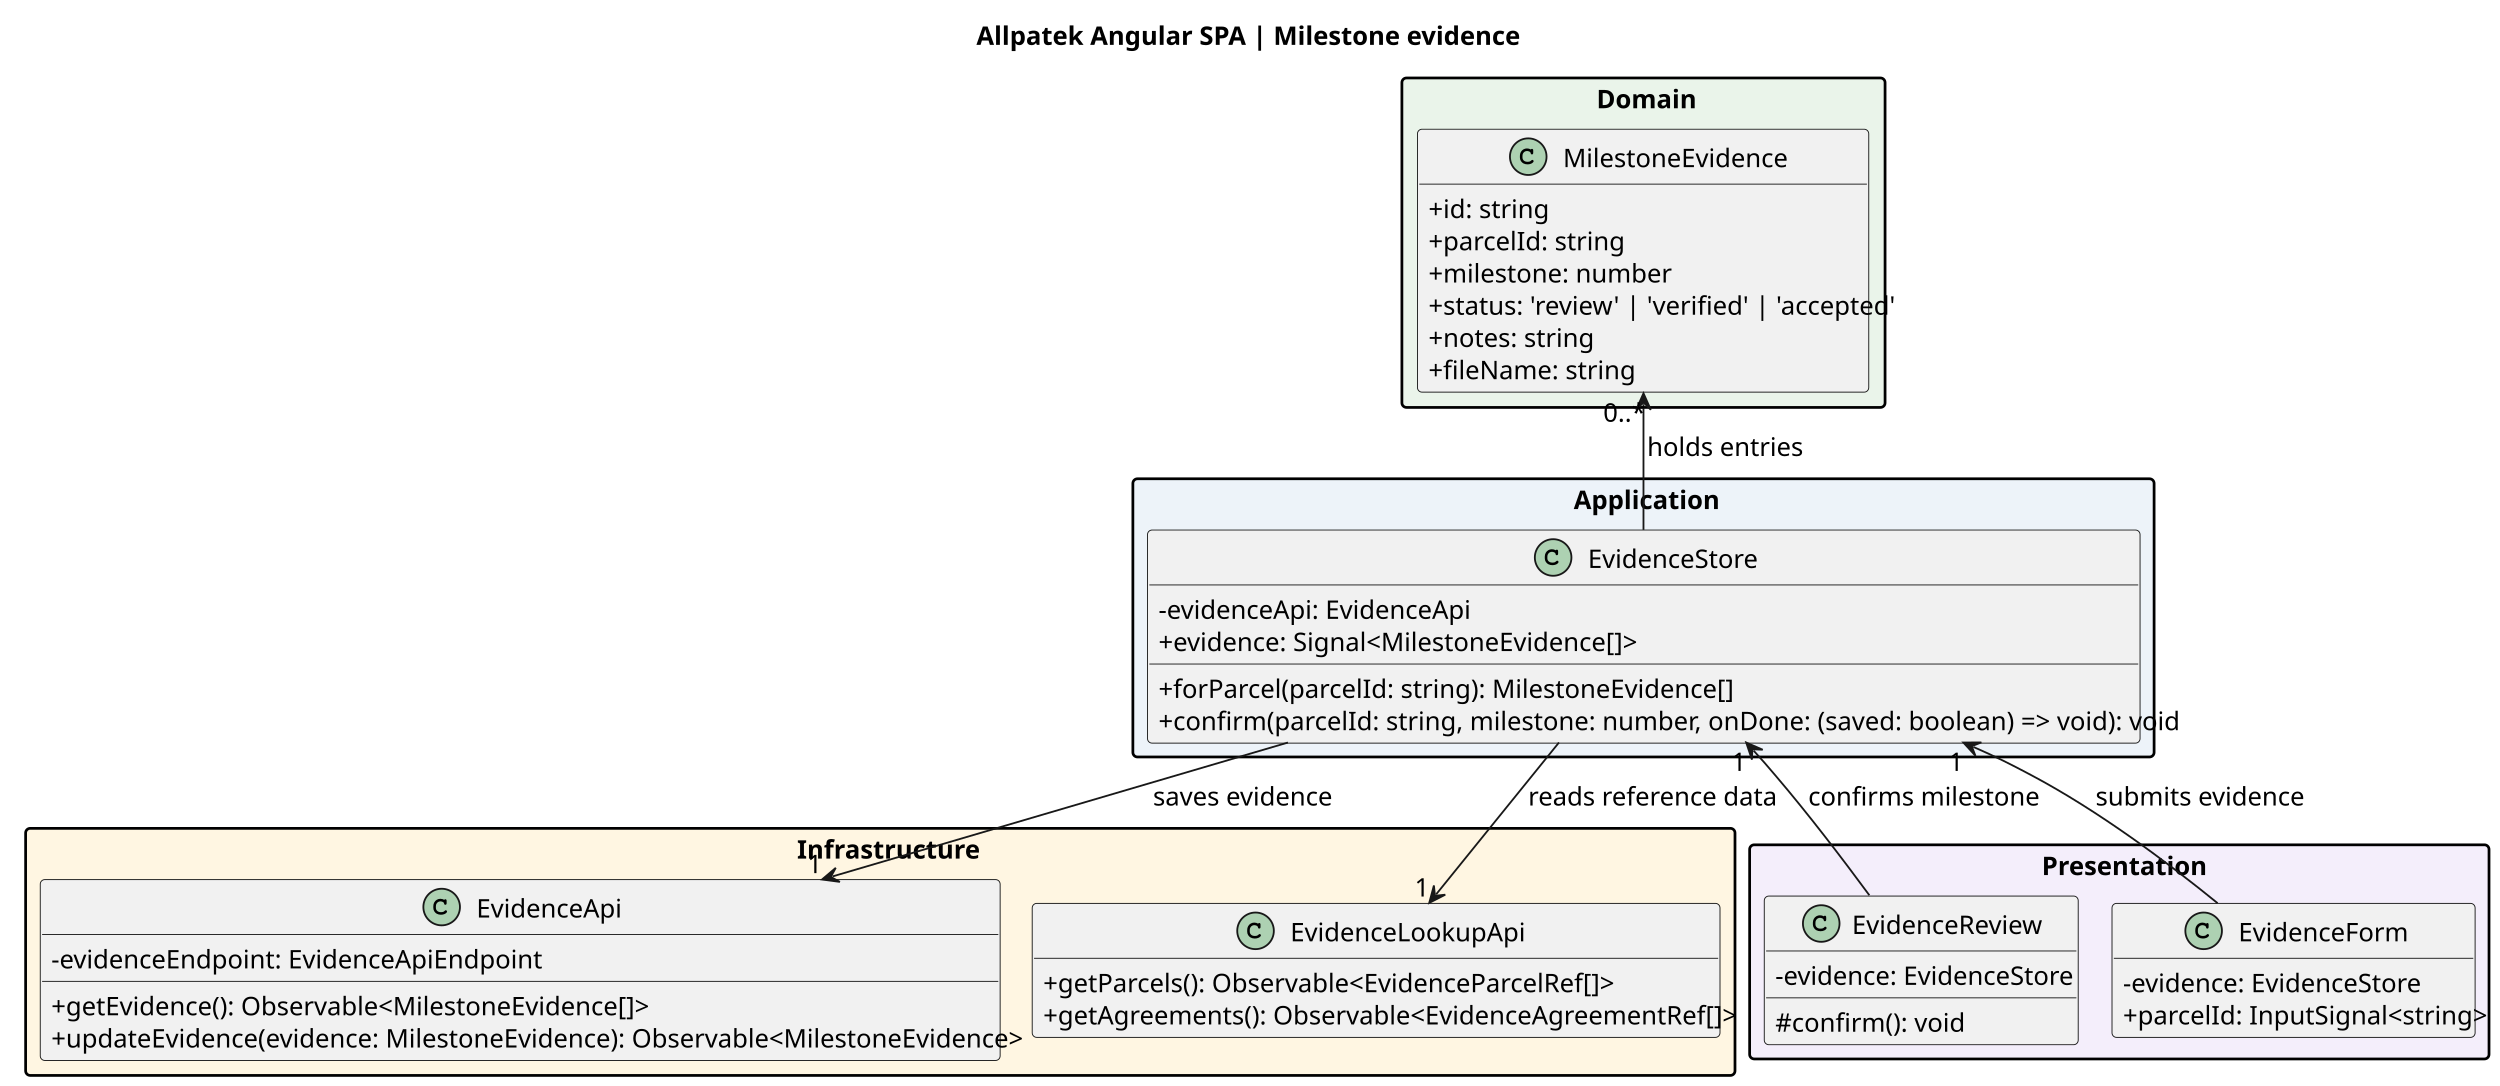
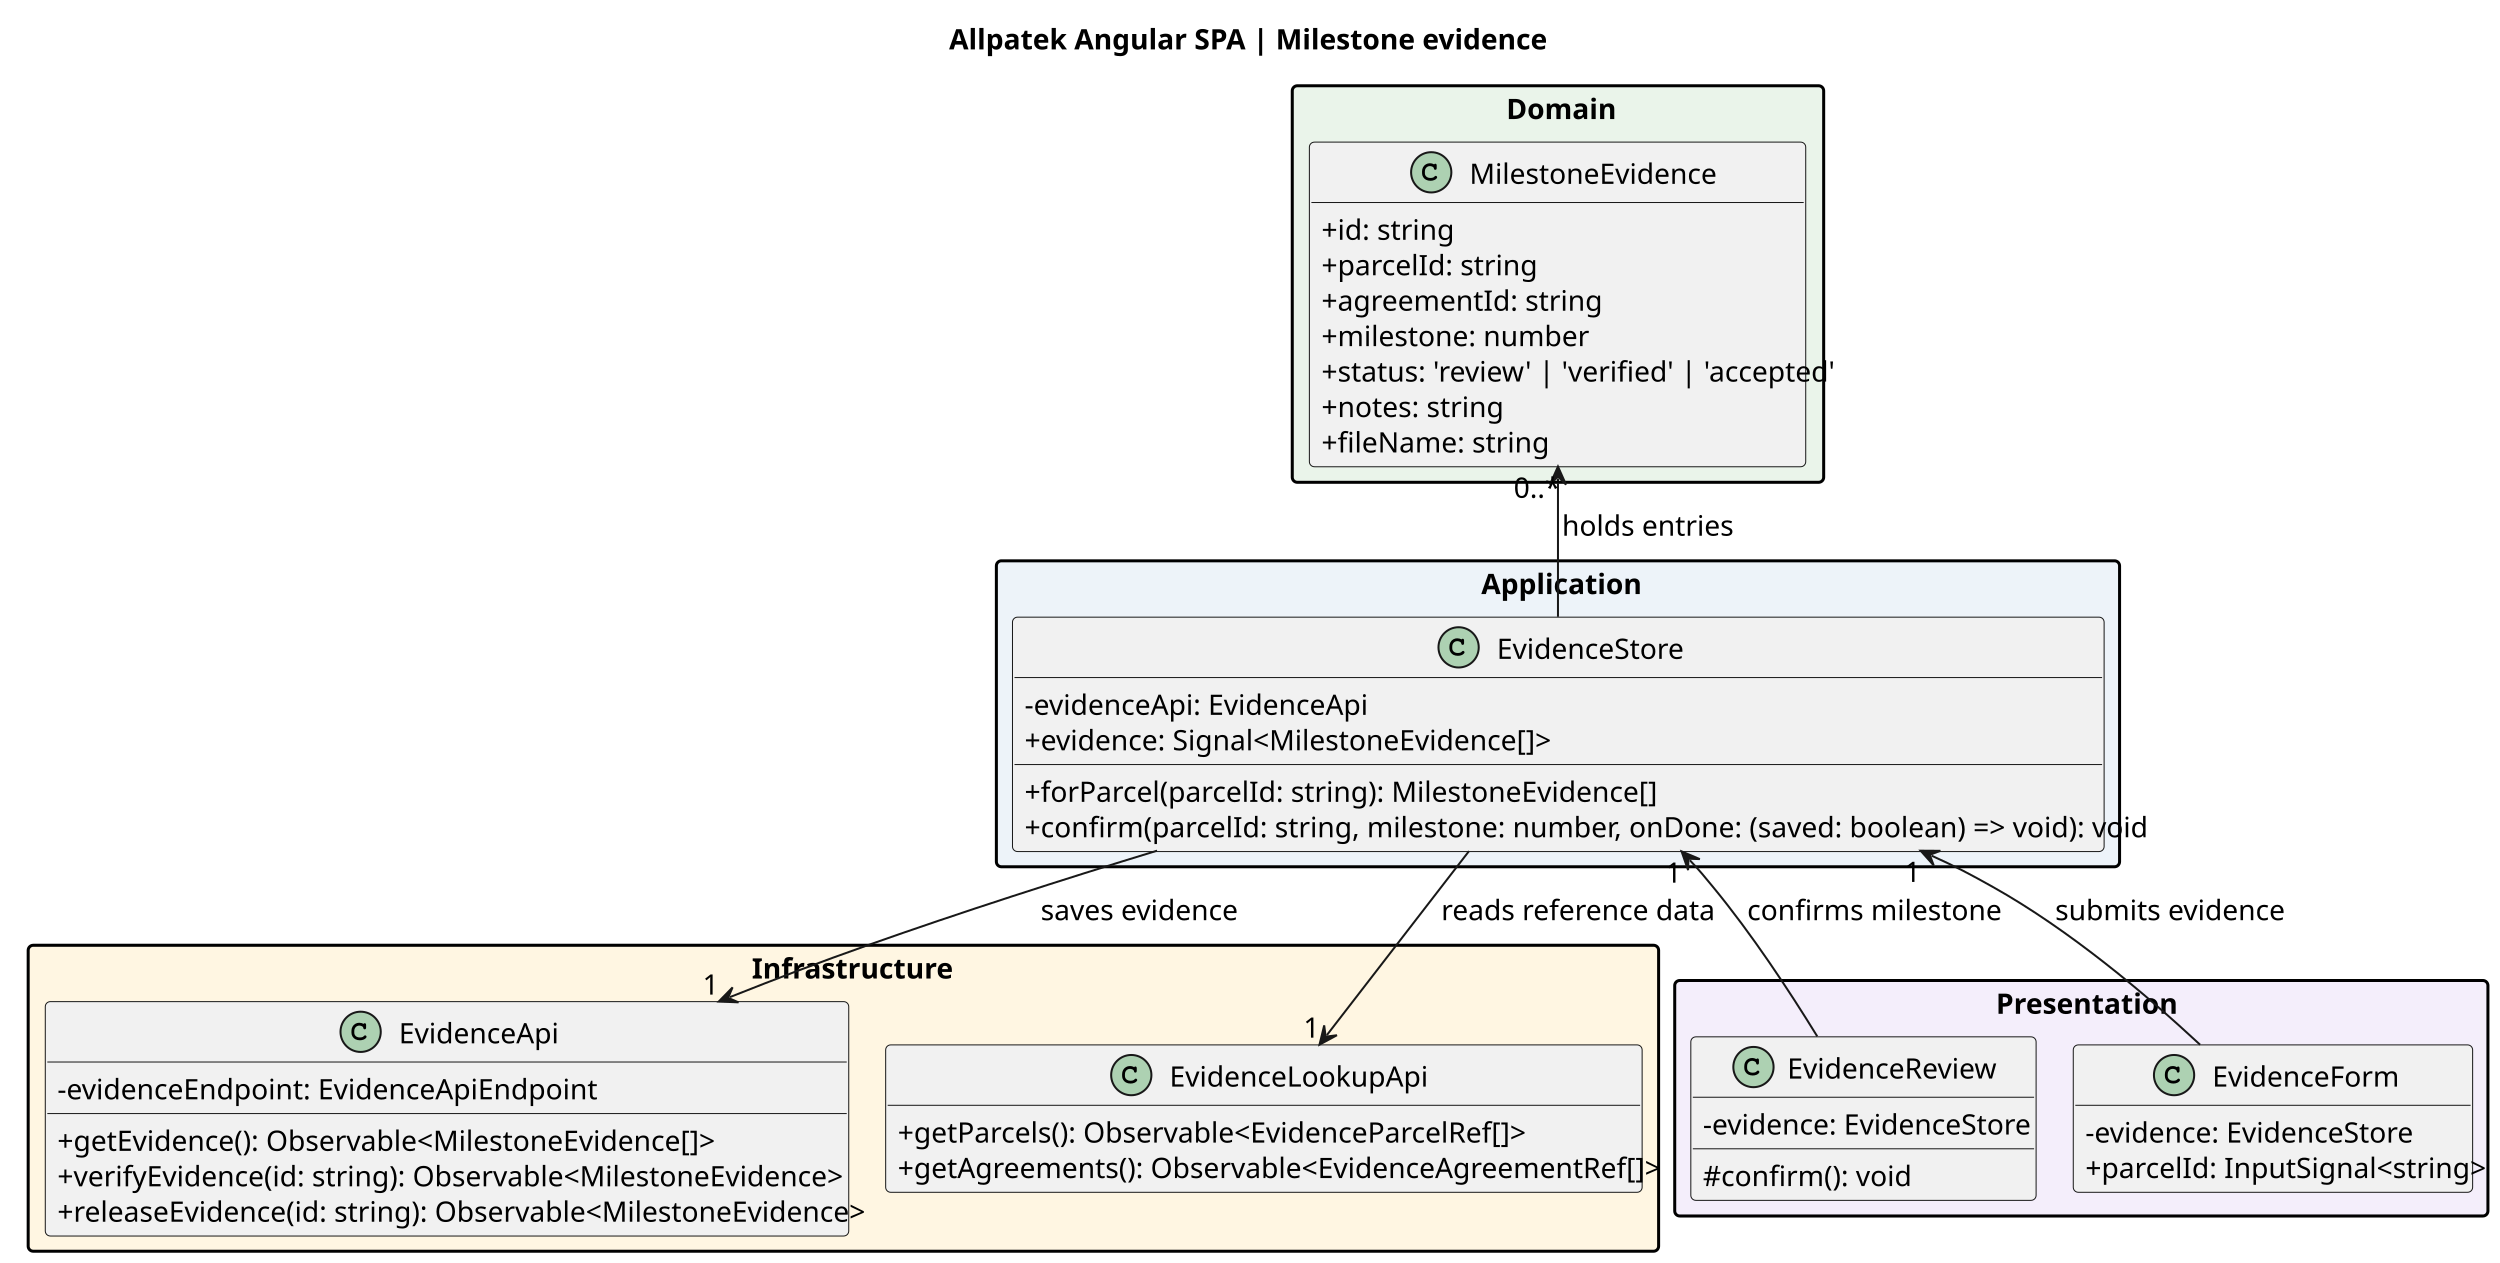
- <svg xmlns="http://www.w3.org/2000/svg" contentStyleType="text/css" data-diagram-type="CLASS" height="593px" preserveAspectRatio="none" style="width:1366px;height:593px;background:#FFFFFF;" version="1.1" viewBox="0 0 1366 593" width="1366px" zoomAndPan="magnify">
+ <svg xmlns="http://www.w3.org/2000/svg" contentStyleType="text/css" data-diagram-type="CLASS" height="627px" preserveAspectRatio="none" style="width:1242px;height:627px;background:#FFFFFF;" version="1.1" viewBox="0 0 1242 627" width="1242px" zoomAndPan="magnify">
  <defs />
  <g>
    <g class="title" data-source-line="9">
-       <text fill="#000000" font-family="sans-serif" font-size="14" font-weight="bold" lengthAdjust="spacing" textLength="283.992" x="533.504" y="24.533">Allpatek Angular SPA | Milestone evidence</text>
+       <text fill="#000000" font-family="sans-serif" font-size="14" font-weight="bold" lengthAdjust="spacing" textLength="283.992" x="471.504" y="24.533">Allpatek Angular SPA | Milestone evidence</text>
    </g>
    <g class="cluster" data-qualified-name="Domain" data-source-line="10" id="ent0002">
-       <rect fill="#EAF4EA" height="180" rx="2.5" ry="2.5" style="stroke:#000000;stroke-width:1.5;" width="264" x="766" y="42.609" />
-       <text fill="#000000" font-family="sans-serif" font-size="14" font-weight="bold" lengthAdjust="spacing" textLength="51.338" x="872.331" y="59.143">Domain</text>
+       <rect fill="#EAF4EA" height="197" rx="2.5" ry="2.5" style="stroke:#000000;stroke-width:1.5;" width="264" x="642" y="42.609" />
+       <text fill="#000000" font-family="sans-serif" font-size="14" font-weight="bold" lengthAdjust="spacing" textLength="51.338" x="748.331" y="59.143">Domain</text>
    </g>
-     <g class="cluster" data-qualified-name="Application" data-source-line="20" id="ent0004">
-       <rect fill="#EDF3F9" height="152" rx="2.5" ry="2.5" style="stroke:#000000;stroke-width:1.5;" width="558" x="619" y="261.609" />
-       <text fill="#000000" font-family="sans-serif" font-size="14" font-weight="bold" lengthAdjust="spacing" textLength="76.221" x="859.89" y="278.143">Application</text>
+     <g class="cluster" data-qualified-name="Application" data-source-line="21" id="ent0004">
+       <rect fill="#EDF3F9" height="152" rx="2.5" ry="2.5" style="stroke:#000000;stroke-width:1.5;" width="558" x="495" y="278.609" />
+       <text fill="#000000" font-family="sans-serif" font-size="14" font-weight="bold" lengthAdjust="spacing" textLength="76.221" x="735.89" y="295.143">Application</text>
    </g>
-     <g class="cluster" data-qualified-name="Infrastructure" data-source-line="28" id="ent0006">
-       <rect fill="#FFF6E2" height="135" rx="2.5" ry="2.5" style="stroke:#000000;stroke-width:1.5;" width="934" x="14" y="452.609" />
-       <text fill="#000000" font-family="sans-serif" font-size="14" font-weight="bold" lengthAdjust="spacing" textLength="91.02" x="435.49" y="469.143">Infrastructure</text>
+     <g class="cluster" data-qualified-name="Infrastructure" data-source-line="29" id="ent0006">
+       <rect fill="#FFF6E2" height="152" rx="2.5" ry="2.5" style="stroke:#000000;stroke-width:1.5;" width="810" x="14" y="469.609" />
+       <text fill="#000000" font-family="sans-serif" font-size="14" font-weight="bold" lengthAdjust="spacing" textLength="91.02" x="373.49" y="486.143">Infrastructure</text>
    </g>
-     <g class="cluster" data-qualified-name="Presentation" data-source-line="39" id="ent0009">
-       <rect fill="#F4EEFB" height="117" rx="2.5" ry="2.5" style="stroke:#000000;stroke-width:1.5;" width="404" x="956" y="461.609" />
-       <text fill="#000000" font-family="sans-serif" font-size="14" font-weight="bold" lengthAdjust="spacing" textLength="84.8" x="1115.6" y="478.143">Presentation</text>
+     <g class="cluster" data-qualified-name="Presentation" data-source-line="41" id="ent0009">
+       <rect fill="#F4EEFB" height="117" rx="2.5" ry="2.5" style="stroke:#000000;stroke-width:1.5;" width="404" x="832" y="487.109" />
+       <text fill="#000000" font-family="sans-serif" font-size="14" font-weight="bold" lengthAdjust="spacing" textLength="84.8" x="991.6" y="503.643">Presentation</text>
    </g>
    <g class="entity" data-qualified-name="Domain.MilestoneEvidence" data-source-line="11" id="ent0003">
-       <rect fill="#F1F1F1" height="143.656" rx="2.5" ry="2.5" style="stroke:#181818;stroke-width:0.5;" width="246.582" x="774.5" y="70.609" />
-       <ellipse cx="835.036" cy="85.609" fill="#ADD1B2" rx="10" ry="10" style="stroke:#181818;stroke-width:1;" />
-       <path d="M836.442,81.672 Q836.567,81.5 836.724,81.422 Q836.88,81.328 837.052,81.328 Q837.364,81.328 837.552,81.547 Q837.755,81.75 837.755,82.25 L837.755,83.438 Q837.755,83.953 837.552,84.172 Q837.364,84.375 837.052,84.375 Q836.77,84.375 836.599,84.219 Q836.427,84.062 836.349,83.641 Q836.302,83.344 836.161,83.188 Q835.88,82.875 835.364,82.703 Q834.864,82.516 834.364,82.516 Q833.739,82.516 833.208,82.797 Q832.677,83.062 832.27,83.688 Q831.88,84.297 831.88,85.141 L831.88,86.047 Q831.88,87.062 832.614,87.734 Q833.349,88.406 834.645,88.406 Q835.427,88.406 835.974,88.203 Q836.286,88.078 836.645,87.719 Q836.864,87.5 836.974,87.438 Q837.099,87.359 837.255,87.359 Q837.536,87.359 837.755,87.578 Q837.974,87.797 837.974,88.078 Q837.974,88.359 837.677,88.688 Q837.255,89.172 836.599,89.438 Q835.724,89.812 834.661,89.812 Q833.411,89.812 832.411,89.297 Q831.614,88.891 831.036,88.016 Q830.474,87.125 830.474,86.078 L830.474,85.125 Q830.474,84.031 830.974,83.094 Q831.489,82.141 832.395,81.625 Q833.302,81.109 834.302,81.109 Q834.911,81.109 835.442,81.25 Q835.974,81.391 836.442,81.672 Z " fill="#000000" />
-       <text fill="#000000" font-family="sans-serif" font-size="14" lengthAdjust="spacing" textLength="117.51" x="854.036" y="91.338">MilestoneEvidence</text>
-       <line style="stroke:#181818;stroke-width:0.5;" x1="775.5" x2="1020.082" y1="100.609" y2="100.609" />
-       <text fill="#000000" font-family="sans-serif" font-size="14" lengthAdjust="spacing" textLength="61.086" x="780.5" y="119.143">+id: string</text>
-       <text fill="#000000" font-family="sans-serif" font-size="14" lengthAdjust="spacing" textLength="99.996" x="780.5" y="136.752">+parcelId: string</text>
-       <text fill="#000000" font-family="sans-serif" font-size="14" lengthAdjust="spacing" textLength="123.341" x="780.5" y="154.361">+milestone: number</text>
-       <text fill="#000000" font-family="sans-serif" font-size="14" lengthAdjust="spacing" textLength="234.582" x="780.5" y="171.971">+status: 'review' | 'verified' | 'accepted'</text>
-       <text fill="#000000" font-family="sans-serif" font-size="14" lengthAdjust="spacing" textLength="84.438" x="780.5" y="189.58">+notes: string</text>
-       <text fill="#000000" font-family="sans-serif" font-size="14" lengthAdjust="spacing" textLength="105.431" x="780.5" y="207.19">+fileName: string</text>
+       <rect fill="#F1F1F1" height="161.266" rx="2.5" ry="2.5" style="stroke:#181818;stroke-width:0.5;" width="246.582" x="650.5" y="70.609" />
+       <ellipse cx="711.036" cy="85.609" fill="#ADD1B2" rx="10" ry="10" style="stroke:#181818;stroke-width:1;" />
+       <path d="M712.442,81.672 Q712.567,81.5 712.724,81.422 Q712.88,81.328 713.052,81.328 Q713.364,81.328 713.552,81.547 Q713.755,81.75 713.755,82.25 L713.755,83.438 Q713.755,83.953 713.552,84.172 Q713.364,84.375 713.052,84.375 Q712.77,84.375 712.599,84.219 Q712.427,84.062 712.349,83.641 Q712.302,83.344 712.161,83.188 Q711.88,82.875 711.364,82.703 Q710.864,82.516 710.364,82.516 Q709.739,82.516 709.208,82.797 Q708.677,83.062 708.27,83.688 Q707.88,84.297 707.88,85.141 L707.88,86.047 Q707.88,87.062 708.614,87.734 Q709.349,88.406 710.645,88.406 Q711.427,88.406 711.974,88.203 Q712.286,88.078 712.645,87.719 Q712.864,87.5 712.974,87.438 Q713.099,87.359 713.255,87.359 Q713.536,87.359 713.755,87.578 Q713.974,87.797 713.974,88.078 Q713.974,88.359 713.677,88.688 Q713.255,89.172 712.599,89.438 Q711.724,89.812 710.661,89.812 Q709.411,89.812 708.411,89.297 Q707.614,88.891 707.036,88.016 Q706.474,87.125 706.474,86.078 L706.474,85.125 Q706.474,84.031 706.974,83.094 Q707.489,82.141 708.395,81.625 Q709.302,81.109 710.302,81.109 Q710.911,81.109 711.442,81.25 Q711.974,81.391 712.442,81.672 Z " fill="#000000" />
+       <text fill="#000000" font-family="sans-serif" font-size="14" lengthAdjust="spacing" textLength="117.51" x="730.036" y="91.338">MilestoneEvidence</text>
+       <line style="stroke:#181818;stroke-width:0.5;" x1="651.5" x2="896.082" y1="100.609" y2="100.609" />
+       <text fill="#000000" font-family="sans-serif" font-size="14" lengthAdjust="spacing" textLength="61.086" x="656.5" y="119.143">+id: string</text>
+       <text fill="#000000" font-family="sans-serif" font-size="14" lengthAdjust="spacing" textLength="99.996" x="656.5" y="136.752">+parcelId: string</text>
+       <text fill="#000000" font-family="sans-serif" font-size="14" lengthAdjust="spacing" textLength="128.796" x="656.5" y="154.361">+agreementId: string</text>
+       <text fill="#000000" font-family="sans-serif" font-size="14" lengthAdjust="spacing" textLength="123.341" x="656.5" y="171.971">+milestone: number</text>
+       <text fill="#000000" font-family="sans-serif" font-size="14" lengthAdjust="spacing" textLength="234.582" x="656.5" y="189.58">+status: 'review' | 'verified' | 'accepted'</text>
+       <text fill="#000000" font-family="sans-serif" font-size="14" lengthAdjust="spacing" textLength="84.438" x="656.5" y="207.19">+notes: string</text>
+       <text fill="#000000" font-family="sans-serif" font-size="14" lengthAdjust="spacing" textLength="105.431" x="656.5" y="224.799">+fileName: string</text>
    </g>
-     <g class="entity" data-qualified-name="Application.EvidenceStore" data-source-line="21" id="ent0005">
-       <rect fill="#F1F1F1" height="116.438" rx="2.5" ry="2.5" style="stroke:#181818;stroke-width:0.5;" width="542.325" x="627" y="289.609" />
-       <ellipse cx="848.635" cy="304.609" fill="#ADD1B2" rx="10" ry="10" style="stroke:#181818;stroke-width:1;" />
-       <path d="M850.042,300.672 Q850.167,300.5 850.323,300.422 Q850.479,300.328 850.651,300.328 Q850.963,300.328 851.151,300.547 Q851.354,300.75 851.354,301.25 L851.354,302.438 Q851.354,302.953 851.151,303.172 Q850.963,303.375 850.651,303.375 Q850.37,303.375 850.198,303.219 Q850.026,303.062 849.948,302.641 Q849.901,302.344 849.76,302.188 Q849.479,301.875 848.963,301.703 Q848.463,301.516 847.963,301.516 Q847.338,301.516 846.807,301.797 Q846.276,302.062 845.87,302.688 Q845.479,303.297 845.479,304.141 L845.479,305.047 Q845.479,306.062 846.213,306.734 Q846.948,307.406 848.245,307.406 Q849.026,307.406 849.573,307.203 Q849.885,307.078 850.245,306.719 Q850.463,306.5 850.573,306.438 Q850.698,306.359 850.854,306.359 Q851.135,306.359 851.354,306.578 Q851.573,306.797 851.573,307.078 Q851.573,307.359 851.276,307.688 Q850.854,308.172 850.198,308.438 Q849.323,308.812 848.26,308.812 Q847.01,308.812 846.01,308.297 Q845.213,307.891 844.635,307.016 Q844.073,306.125 844.073,305.078 L844.073,304.125 Q844.073,303.031 844.573,302.094 Q845.088,301.141 845.995,300.625 Q846.901,300.109 847.901,300.109 Q848.51,300.109 849.042,300.25 Q849.573,300.391 850.042,300.672 Z " fill="#000000" />
-       <text fill="#000000" font-family="sans-serif" font-size="14" lengthAdjust="spacing" textLength="91.055" x="867.635" y="310.338">EvidenceStore</text>
-       <line style="stroke:#181818;stroke-width:0.5;" x1="628" x2="1168.325" y1="319.609" y2="319.609" />
-       <text fill="#000000" font-family="sans-serif" font-size="14" lengthAdjust="spacing" textLength="166.544" x="633" y="338.143">-evidenceApi: EvidenceApi</text>
-       <text fill="#000000" font-family="sans-serif" font-size="14" lengthAdjust="spacing" textLength="252.554" x="633" y="355.752">+evidence: Signal&lt;MilestoneEvidence[]&gt;</text>
-       <line style="stroke:#181818;stroke-width:0.5;" x1="628" x2="1168.325" y1="362.828" y2="362.828" />
-       <text fill="#000000" font-family="sans-serif" font-size="14" lengthAdjust="spacing" textLength="298.409" x="633" y="381.361">+forParcel(parcelId: string): MilestoneEvidence[]</text>
-       <text fill="#000000" font-family="sans-serif" font-size="14" lengthAdjust="spacing" textLength="530.325" x="633" y="398.971">+confirm(parcelId: string, milestone: number, onDone: (saved: boolean) =&gt; void): void</text>
+     <g class="entity" data-qualified-name="Application.EvidenceStore" data-source-line="22" id="ent0005">
+       <rect fill="#F1F1F1" height="116.438" rx="2.5" ry="2.5" style="stroke:#181818;stroke-width:0.5;" width="542.325" x="503" y="306.609" />
+       <ellipse cx="724.635" cy="321.609" fill="#ADD1B2" rx="10" ry="10" style="stroke:#181818;stroke-width:1;" />
+       <path d="M726.042,317.672 Q726.167,317.5 726.323,317.422 Q726.479,317.328 726.651,317.328 Q726.963,317.328 727.151,317.547 Q727.354,317.75 727.354,318.25 L727.354,319.438 Q727.354,319.953 727.151,320.172 Q726.963,320.375 726.651,320.375 Q726.37,320.375 726.198,320.219 Q726.026,320.062 725.948,319.641 Q725.901,319.344 725.76,319.188 Q725.479,318.875 724.963,318.703 Q724.463,318.516 723.963,318.516 Q723.338,318.516 722.807,318.797 Q722.276,319.062 721.87,319.688 Q721.479,320.297 721.479,321.141 L721.479,322.047 Q721.479,323.062 722.213,323.734 Q722.948,324.406 724.245,324.406 Q725.026,324.406 725.573,324.203 Q725.885,324.078 726.245,323.719 Q726.463,323.5 726.573,323.438 Q726.698,323.359 726.854,323.359 Q727.135,323.359 727.354,323.578 Q727.573,323.797 727.573,324.078 Q727.573,324.359 727.276,324.688 Q726.854,325.172 726.198,325.438 Q725.323,325.812 724.26,325.812 Q723.01,325.812 722.01,325.297 Q721.213,324.891 720.635,324.016 Q720.073,323.125 720.073,322.078 L720.073,321.125 Q720.073,320.031 720.573,319.094 Q721.088,318.141 721.995,317.625 Q722.901,317.109 723.901,317.109 Q724.51,317.109 725.042,317.25 Q725.573,317.391 726.042,317.672 Z " fill="#000000" />
+       <text fill="#000000" font-family="sans-serif" font-size="14" lengthAdjust="spacing" textLength="91.055" x="743.635" y="327.338">EvidenceStore</text>
+       <line style="stroke:#181818;stroke-width:0.5;" x1="504" x2="1044.325" y1="336.609" y2="336.609" />
+       <text fill="#000000" font-family="sans-serif" font-size="14" lengthAdjust="spacing" textLength="166.544" x="509" y="355.143">-evidenceApi: EvidenceApi</text>
+       <text fill="#000000" font-family="sans-serif" font-size="14" lengthAdjust="spacing" textLength="252.554" x="509" y="372.752">+evidence: Signal&lt;MilestoneEvidence[]&gt;</text>
+       <line style="stroke:#181818;stroke-width:0.5;" x1="504" x2="1044.325" y1="379.828" y2="379.828" />
+       <text fill="#000000" font-family="sans-serif" font-size="14" lengthAdjust="spacing" textLength="298.409" x="509" y="398.361">+forParcel(parcelId: string): MilestoneEvidence[]</text>
+       <text fill="#000000" font-family="sans-serif" font-size="14" lengthAdjust="spacing" textLength="530.325" x="509" y="415.971">+confirm(parcelId: string, milestone: number, onDone: (saved: boolean) =&gt; void): void</text>
    </g>
-     <g class="entity" data-qualified-name="Infrastructure.EvidenceApi" data-source-line="29" id="ent0007">
-       <rect fill="#F1F1F1" height="98.828" rx="2.5" ry="2.5" style="stroke:#181818;stroke-width:0.5;" width="524.477" x="22" y="480.609" />
-       <ellipse cx="241.325" cy="495.609" fill="#ADD1B2" rx="10" ry="10" style="stroke:#181818;stroke-width:1;" />
-       <path d="M242.731,491.672 Q242.856,491.5 243.012,491.422 Q243.168,491.328 243.34,491.328 Q243.653,491.328 243.84,491.547 Q244.043,491.75 244.043,492.25 L244.043,493.438 Q244.043,493.953 243.84,494.172 Q243.653,494.375 243.34,494.375 Q243.059,494.375 242.887,494.219 Q242.715,494.062 242.637,493.641 Q242.59,493.344 242.45,493.188 Q242.168,492.875 241.653,492.703 Q241.153,492.516 240.653,492.516 Q240.028,492.516 239.497,492.797 Q238.965,493.062 238.559,493.688 Q238.168,494.297 238.168,495.141 L238.168,496.047 Q238.168,497.062 238.903,497.734 Q239.637,498.406 240.934,498.406 Q241.715,498.406 242.262,498.203 Q242.575,498.078 242.934,497.719 Q243.153,497.5 243.262,497.438 Q243.387,497.359 243.543,497.359 Q243.825,497.359 244.043,497.578 Q244.262,497.797 244.262,498.078 Q244.262,498.359 243.965,498.688 Q243.543,499.172 242.887,499.438 Q242.012,499.812 240.95,499.812 Q239.7,499.812 238.7,499.297 Q237.903,498.891 237.325,498.016 Q236.762,497.125 236.762,496.078 L236.762,495.125 Q236.762,494.031 237.262,493.094 Q237.778,492.141 238.684,491.625 Q239.59,491.109 240.59,491.109 Q241.2,491.109 241.731,491.25 Q242.262,491.391 242.731,491.672 Z " fill="#000000" />
-       <text fill="#000000" font-family="sans-serif" font-size="14" lengthAdjust="spacing" textLength="77.827" x="260.325" y="501.338">EvidenceApi</text>
-       <line style="stroke:#181818;stroke-width:0.5;" x1="23" x2="545.477" y1="510.609" y2="510.609" />
-       <text fill="#000000" font-family="sans-serif" font-size="14" lengthAdjust="spacing" textLength="256.847" x="28" y="529.143">-evidenceEndpoint: EvidenceApiEndpoint</text>
-       <line style="stroke:#181818;stroke-width:0.5;" x1="23" x2="545.477" y1="536.219" y2="536.219" />
-       <text fill="#000000" font-family="sans-serif" font-size="14" lengthAdjust="spacing" textLength="315.567" x="28" y="554.752">+getEvidence(): Observable&lt;MilestoneEvidence[]&gt;</text>
-       <text fill="#000000" font-family="sans-serif" font-size="14" lengthAdjust="spacing" textLength="512.477" x="28" y="572.361">+updateEvidence(evidence: MilestoneEvidence): Observable&lt;MilestoneEvidence&gt;</text>
+     <g class="entity" data-qualified-name="Infrastructure.EvidenceApi" data-source-line="30" id="ent0007">
+       <rect fill="#F1F1F1" height="116.438" rx="2.5" ry="2.5" style="stroke:#181818;stroke-width:0.5;" width="399.153" x="22.5" y="497.609" />
+       <ellipse cx="179.163" cy="512.609" fill="#ADD1B2" rx="10" ry="10" style="stroke:#181818;stroke-width:1;" />
+       <path d="M180.569,508.672 Q180.694,508.5 180.851,508.422 Q181.007,508.328 181.179,508.328 Q181.491,508.328 181.679,508.547 Q181.882,508.75 181.882,509.25 L181.882,510.438 Q181.882,510.953 181.679,511.172 Q181.491,511.375 181.179,511.375 Q180.898,511.375 180.726,511.219 Q180.554,511.062 180.476,510.641 Q180.429,510.344 180.288,510.188 Q180.007,509.875 179.491,509.703 Q178.991,509.516 178.491,509.516 Q177.866,509.516 177.335,509.797 Q176.804,510.062 176.398,510.688 Q176.007,511.297 176.007,512.141 L176.007,513.047 Q176.007,514.062 176.741,514.734 Q177.476,515.406 178.773,515.406 Q179.554,515.406 180.101,515.203 Q180.413,515.078 180.773,514.719 Q180.991,514.5 181.101,514.438 Q181.226,514.359 181.382,514.359 Q181.663,514.359 181.882,514.578 Q182.101,514.797 182.101,515.078 Q182.101,515.359 181.804,515.688 Q181.382,516.172 180.726,516.438 Q179.851,516.812 178.788,516.812 Q177.538,516.812 176.538,516.297 Q175.741,515.891 175.163,515.016 Q174.601,514.125 174.601,513.078 L174.601,512.125 Q174.601,511.031 175.101,510.094 Q175.616,509.141 176.523,508.625 Q177.429,508.109 178.429,508.109 Q179.038,508.109 179.569,508.25 Q180.101,508.391 180.569,508.672 Z " fill="#000000" />
+       <text fill="#000000" font-family="sans-serif" font-size="14" lengthAdjust="spacing" textLength="77.827" x="198.163" y="518.338">EvidenceApi</text>
+       <line style="stroke:#181818;stroke-width:0.5;" x1="23.5" x2="420.653" y1="527.609" y2="527.609" />
+       <text fill="#000000" font-family="sans-serif" font-size="14" lengthAdjust="spacing" textLength="256.847" x="28.5" y="546.143">-evidenceEndpoint: EvidenceApiEndpoint</text>
+       <line style="stroke:#181818;stroke-width:0.5;" x1="23.5" x2="420.653" y1="553.219" y2="553.219" />
+       <text fill="#000000" font-family="sans-serif" font-size="14" lengthAdjust="spacing" textLength="315.567" x="28.5" y="571.752">+getEvidence(): Observable&lt;MilestoneEvidence[]&gt;</text>
+       <text fill="#000000" font-family="sans-serif" font-size="14" lengthAdjust="spacing" textLength="374.685" x="28.5" y="589.361">+verifyEvidence(id: string): Observable&lt;MilestoneEvidence&gt;</text>
+       <text fill="#000000" font-family="sans-serif" font-size="14" lengthAdjust="spacing" textLength="387.153" x="28.5" y="606.971">+releaseEvidence(id: string): Observable&lt;MilestoneEvidence&gt;</text>
    </g>
-     <g class="entity" data-qualified-name="Infrastructure.EvidenceLookupApi" data-source-line="34" id="ent0008">
-       <rect fill="#F1F1F1" height="73.219" rx="2.5" ry="2.5" style="stroke:#181818;stroke-width:0.5;" width="375.809" x="564" y="493.609" />
-       <ellipse cx="686.025" cy="508.609" fill="#ADD1B2" rx="10" ry="10" style="stroke:#181818;stroke-width:1;" />
-       <path d="M687.432,504.672 Q687.557,504.5 687.713,504.422 Q687.869,504.328 688.041,504.328 Q688.354,504.328 688.541,504.547 Q688.744,504.75 688.744,505.25 L688.744,506.438 Q688.744,506.953 688.541,507.172 Q688.354,507.375 688.041,507.375 Q687.76,507.375 687.588,507.219 Q687.416,507.062 687.338,506.641 Q687.291,506.344 687.15,506.188 Q686.869,505.875 686.354,505.703 Q685.854,505.516 685.354,505.516 Q684.729,505.516 684.197,505.797 Q683.666,506.062 683.26,506.688 Q682.869,507.297 682.869,508.141 L682.869,509.047 Q682.869,510.062 683.604,510.734 Q684.338,511.406 685.635,511.406 Q686.416,511.406 686.963,511.203 Q687.275,511.078 687.635,510.719 Q687.854,510.5 687.963,510.438 Q688.088,510.359 688.244,510.359 Q688.525,510.359 688.744,510.578 Q688.963,510.797 688.963,511.078 Q688.963,511.359 688.666,511.688 Q688.244,512.172 687.588,512.438 Q686.713,512.812 685.65,512.812 Q684.4,512.812 683.4,512.297 Q682.604,511.891 682.025,511.016 Q681.463,510.125 681.463,509.078 L681.463,508.125 Q681.463,507.031 681.963,506.094 Q682.479,505.141 683.385,504.625 Q684.291,504.109 685.291,504.109 Q685.9,504.109 686.432,504.25 Q686.963,504.391 687.432,504.672 Z " fill="#000000" />
-       <text fill="#000000" font-family="sans-serif" font-size="14" lengthAdjust="spacing" textLength="123.758" x="705.025" y="514.338">EvidenceLookupApi</text>
-       <line style="stroke:#181818;stroke-width:0.5;" x1="565" x2="938.809" y1="523.609" y2="523.609" />
-       <text fill="#000000" font-family="sans-serif" font-size="14" lengthAdjust="spacing" textLength="306.209" x="570" y="542.143">+getParcels(): Observable&lt;EvidenceParcelRef[]&gt;</text>
-       <text fill="#000000" font-family="sans-serif" font-size="14" lengthAdjust="spacing" textLength="363.809" x="570" y="559.752">+getAgreements(): Observable&lt;EvidenceAgreementRef[]&gt;</text>
+     <g class="entity" data-qualified-name="Infrastructure.EvidenceLookupApi" data-source-line="36" id="ent0008">
+       <rect fill="#F1F1F1" height="73.219" rx="2.5" ry="2.5" style="stroke:#181818;stroke-width:0.5;" width="375.809" x="440" y="519.109" />
+       <ellipse cx="562.025" cy="534.109" fill="#ADD1B2" rx="10" ry="10" style="stroke:#181818;stroke-width:1;" />
+       <path d="M563.432,530.172 Q563.557,530 563.713,529.922 Q563.869,529.828 564.041,529.828 Q564.354,529.828 564.541,530.047 Q564.744,530.25 564.744,530.75 L564.744,531.938 Q564.744,532.453 564.541,532.672 Q564.354,532.875 564.041,532.875 Q563.76,532.875 563.588,532.719 Q563.416,532.562 563.338,532.141 Q563.291,531.844 563.15,531.688 Q562.869,531.375 562.354,531.203 Q561.854,531.016 561.354,531.016 Q560.729,531.016 560.197,531.297 Q559.666,531.562 559.26,532.188 Q558.869,532.797 558.869,533.641 L558.869,534.547 Q558.869,535.562 559.604,536.234 Q560.338,536.906 561.635,536.906 Q562.416,536.906 562.963,536.703 Q563.275,536.578 563.635,536.219 Q563.854,536 563.963,535.938 Q564.088,535.859 564.244,535.859 Q564.525,535.859 564.744,536.078 Q564.963,536.297 564.963,536.578 Q564.963,536.859 564.666,537.188 Q564.244,537.672 563.588,537.938 Q562.713,538.312 561.65,538.312 Q560.4,538.312 559.4,537.797 Q558.604,537.391 558.025,536.516 Q557.463,535.625 557.463,534.578 L557.463,533.625 Q557.463,532.531 557.963,531.594 Q558.479,530.641 559.385,530.125 Q560.291,529.609 561.291,529.609 Q561.9,529.609 562.432,529.75 Q562.963,529.891 563.432,530.172 Z " fill="#000000" />
+       <text fill="#000000" font-family="sans-serif" font-size="14" lengthAdjust="spacing" textLength="123.758" x="581.025" y="539.838">EvidenceLookupApi</text>
+       <line style="stroke:#181818;stroke-width:0.5;" x1="441" x2="814.809" y1="549.109" y2="549.109" />
+       <text fill="#000000" font-family="sans-serif" font-size="14" lengthAdjust="spacing" textLength="306.209" x="446" y="567.643">+getParcels(): Observable&lt;EvidenceParcelRef[]&gt;</text>
+       <text fill="#000000" font-family="sans-serif" font-size="14" lengthAdjust="spacing" textLength="363.809" x="446" y="585.252">+getAgreements(): Observable&lt;EvidenceAgreementRef[]&gt;</text>
    </g>
-     <g class="entity" data-qualified-name="Presentation.EvidenceReview" data-source-line="40" id="ent0010">
-       <rect fill="#F1F1F1" height="81.219" rx="2.5" ry="2.5" style="stroke:#181818;stroke-width:0.5;" width="171.537" x="964" y="489.609" />
-       <ellipse cx="995.119" cy="504.609" fill="#ADD1B2" rx="10" ry="10" style="stroke:#181818;stroke-width:1;" />
-       <path d="M996.525,500.672 Q996.65,500.5 996.806,500.422 Q996.962,500.328 997.134,500.328 Q997.447,500.328 997.634,500.547 Q997.837,500.75 997.837,501.25 L997.837,502.438 Q997.837,502.953 997.634,503.172 Q997.447,503.375 997.134,503.375 Q996.853,503.375 996.681,503.219 Q996.509,503.062 996.431,502.641 Q996.384,502.344 996.244,502.188 Q995.962,501.875 995.447,501.703 Q994.947,501.516 994.447,501.516 Q993.822,501.516 993.29,501.797 Q992.759,502.062 992.353,502.688 Q991.962,503.297 991.962,504.141 L991.962,505.047 Q991.962,506.062 992.697,506.734 Q993.431,507.406 994.728,507.406 Q995.509,507.406 996.056,507.203 Q996.369,507.078 996.728,506.719 Q996.947,506.5 997.056,506.438 Q997.181,506.359 997.337,506.359 Q997.619,506.359 997.837,506.578 Q998.056,506.797 998.056,507.078 Q998.056,507.359 997.759,507.688 Q997.337,508.172 996.681,508.438 Q995.806,508.812 994.744,508.812 Q993.494,508.812 992.494,508.297 Q991.697,507.891 991.119,507.016 Q990.556,506.125 990.556,505.078 L990.556,504.125 Q990.556,503.031 991.056,502.094 Q991.572,501.141 992.478,500.625 Q993.384,500.109 994.384,500.109 Q994.994,500.109 995.525,500.25 Q996.056,500.391 996.525,500.672 Z " fill="#000000" />
-       <text fill="#000000" font-family="sans-serif" font-size="14" lengthAdjust="spacing" textLength="103.496" x="1011.923" y="510.338">EvidenceReview</text>
-       <line style="stroke:#181818;stroke-width:0.5;" x1="965" x2="1134.537" y1="519.609" y2="519.609" />
-       <text fill="#000000" font-family="sans-serif" font-size="14" lengthAdjust="spacing" textLength="159.537" x="970" y="538.143">-evidence: EvidenceStore</text>
-       <line style="stroke:#181818;stroke-width:0.5;" x1="965" x2="1134.537" y1="545.219" y2="545.219" />
-       <text fill="#000000" font-family="sans-serif" font-size="14" lengthAdjust="spacing" textLength="96.469" x="970" y="563.752">#confirm(): void</text>
+     <g class="entity" data-qualified-name="Presentation.EvidenceReview" data-source-line="42" id="ent0010">
+       <rect fill="#F1F1F1" height="81.219" rx="2.5" ry="2.5" style="stroke:#181818;stroke-width:0.5;" width="171.537" x="840" y="515.109" />
+       <ellipse cx="871.119" cy="530.109" fill="#ADD1B2" rx="10" ry="10" style="stroke:#181818;stroke-width:1;" />
+       <path d="M872.525,526.172 Q872.65,526 872.806,525.922 Q872.962,525.828 873.134,525.828 Q873.447,525.828 873.634,526.047 Q873.837,526.25 873.837,526.75 L873.837,527.938 Q873.837,528.453 873.634,528.672 Q873.447,528.875 873.134,528.875 Q872.853,528.875 872.681,528.719 Q872.509,528.562 872.431,528.141 Q872.384,527.844 872.244,527.688 Q871.962,527.375 871.447,527.203 Q870.947,527.016 870.447,527.016 Q869.822,527.016 869.29,527.297 Q868.759,527.562 868.353,528.188 Q867.962,528.797 867.962,529.641 L867.962,530.547 Q867.962,531.562 868.697,532.234 Q869.431,532.906 870.728,532.906 Q871.509,532.906 872.056,532.703 Q872.369,532.578 872.728,532.219 Q872.947,532 873.056,531.938 Q873.181,531.859 873.337,531.859 Q873.619,531.859 873.837,532.078 Q874.056,532.297 874.056,532.578 Q874.056,532.859 873.759,533.188 Q873.337,533.672 872.681,533.938 Q871.806,534.312 870.744,534.312 Q869.494,534.312 868.494,533.797 Q867.697,533.391 867.119,532.516 Q866.556,531.625 866.556,530.578 L866.556,529.625 Q866.556,528.531 867.056,527.594 Q867.572,526.641 868.478,526.125 Q869.384,525.609 870.384,525.609 Q870.994,525.609 871.525,525.75 Q872.056,525.891 872.525,526.172 Z " fill="#000000" />
+       <text fill="#000000" font-family="sans-serif" font-size="14" lengthAdjust="spacing" textLength="103.496" x="887.923" y="535.838">EvidenceReview</text>
+       <line style="stroke:#181818;stroke-width:0.5;" x1="841" x2="1010.537" y1="545.109" y2="545.109" />
+       <text fill="#000000" font-family="sans-serif" font-size="14" lengthAdjust="spacing" textLength="159.537" x="846" y="563.643">-evidence: EvidenceStore</text>
+       <line style="stroke:#181818;stroke-width:0.5;" x1="841" x2="1010.537" y1="570.719" y2="570.719" />
+       <text fill="#000000" font-family="sans-serif" font-size="14" lengthAdjust="spacing" textLength="96.469" x="846" y="589.252">#confirm(): void</text>
    </g>
-     <g class="entity" data-qualified-name="Presentation.EvidenceForm" data-source-line="44" id="ent0011">
-       <rect fill="#F1F1F1" height="73.219" rx="2.5" ry="2.5" style="stroke:#181818;stroke-width:0.5;" width="198.402" x="1154" y="493.609" />
-       <ellipse cx="1204.074" cy="508.609" fill="#ADD1B2" rx="10" ry="10" style="stroke:#181818;stroke-width:1;" />
-       <path d="M1205.48,504.672 Q1205.605,504.5 1205.761,504.422 Q1205.918,504.328 1206.089,504.328 Q1206.402,504.328 1206.589,504.547 Q1206.793,504.75 1206.793,505.25 L1206.793,506.438 Q1206.793,506.953 1206.589,507.172 Q1206.402,507.375 1206.089,507.375 Q1205.808,507.375 1205.636,507.219 Q1205.464,507.062 1205.386,506.641 Q1205.339,506.344 1205.199,506.188 Q1204.918,505.875 1204.402,505.703 Q1203.902,505.516 1203.402,505.516 Q1202.777,505.516 1202.246,505.797 Q1201.714,506.062 1201.308,506.688 Q1200.918,507.297 1200.918,508.141 L1200.918,509.047 Q1200.918,510.062 1201.652,510.734 Q1202.386,511.406 1203.683,511.406 Q1204.464,511.406 1205.011,511.203 Q1205.324,511.078 1205.683,510.719 Q1205.902,510.5 1206.011,510.438 Q1206.136,510.359 1206.293,510.359 Q1206.574,510.359 1206.793,510.578 Q1207.011,510.797 1207.011,511.078 Q1207.011,511.359 1206.714,511.688 Q1206.293,512.172 1205.636,512.438 Q1204.761,512.812 1203.699,512.812 Q1202.449,512.812 1201.449,512.297 Q1200.652,511.891 1200.074,511.016 Q1199.511,510.125 1199.511,509.078 L1199.511,508.125 Q1199.511,507.031 1200.011,506.094 Q1200.527,505.141 1201.433,504.625 Q1202.339,504.109 1203.339,504.109 Q1203.949,504.109 1204.48,504.25 Q1205.011,504.391 1205.48,504.672 Z " fill="#000000" />
-       <text fill="#000000" font-family="sans-serif" font-size="14" lengthAdjust="spacing" textLength="90.255" x="1223.074" y="514.338">EvidenceForm</text>
-       <line style="stroke:#181818;stroke-width:0.5;" x1="1155" x2="1351.402" y1="523.609" y2="523.609" />
-       <text fill="#000000" font-family="sans-serif" font-size="14" lengthAdjust="spacing" textLength="159.537" x="1160" y="542.143">-evidence: EvidenceStore</text>
-       <text fill="#000000" font-family="sans-serif" font-size="14" lengthAdjust="spacing" textLength="186.402" x="1160" y="559.752">+parcelId: InputSignal&lt;string&gt;</text>
+     <g class="entity" data-qualified-name="Presentation.EvidenceForm" data-source-line="46" id="ent0011">
+       <rect fill="#F1F1F1" height="73.219" rx="2.5" ry="2.5" style="stroke:#181818;stroke-width:0.5;" width="198.402" x="1030" y="519.109" />
+       <ellipse cx="1080.074" cy="534.109" fill="#ADD1B2" rx="10" ry="10" style="stroke:#181818;stroke-width:1;" />
+       <path d="M1081.48,530.172 Q1081.605,530 1081.761,529.922 Q1081.918,529.828 1082.089,529.828 Q1082.402,529.828 1082.589,530.047 Q1082.793,530.25 1082.793,530.75 L1082.793,531.938 Q1082.793,532.453 1082.589,532.672 Q1082.402,532.875 1082.089,532.875 Q1081.808,532.875 1081.636,532.719 Q1081.464,532.562 1081.386,532.141 Q1081.339,531.844 1081.199,531.688 Q1080.918,531.375 1080.402,531.203 Q1079.902,531.016 1079.402,531.016 Q1078.777,531.016 1078.246,531.297 Q1077.714,531.562 1077.308,532.188 Q1076.918,532.797 1076.918,533.641 L1076.918,534.547 Q1076.918,535.562 1077.652,536.234 Q1078.386,536.906 1079.683,536.906 Q1080.464,536.906 1081.011,536.703 Q1081.324,536.578 1081.683,536.219 Q1081.902,536 1082.011,535.938 Q1082.136,535.859 1082.293,535.859 Q1082.574,535.859 1082.793,536.078 Q1083.011,536.297 1083.011,536.578 Q1083.011,536.859 1082.714,537.188 Q1082.293,537.672 1081.636,537.938 Q1080.761,538.312 1079.699,538.312 Q1078.449,538.312 1077.449,537.797 Q1076.652,537.391 1076.074,536.516 Q1075.511,535.625 1075.511,534.578 L1075.511,533.625 Q1075.511,532.531 1076.011,531.594 Q1076.527,530.641 1077.433,530.125 Q1078.339,529.609 1079.339,529.609 Q1079.949,529.609 1080.48,529.75 Q1081.011,529.891 1081.48,530.172 Z " fill="#000000" />
+       <text fill="#000000" font-family="sans-serif" font-size="14" lengthAdjust="spacing" textLength="90.255" x="1099.074" y="539.838">EvidenceForm</text>
+       <line style="stroke:#181818;stroke-width:0.5;" x1="1031" x2="1227.402" y1="549.109" y2="549.109" />
+       <text fill="#000000" font-family="sans-serif" font-size="14" lengthAdjust="spacing" textLength="159.537" x="1036" y="567.643">-evidence: EvidenceStore</text>
+       <text fill="#000000" font-family="sans-serif" font-size="14" lengthAdjust="spacing" textLength="186.402" x="1036" y="585.252">+parcelId: InputSignal&lt;string&gt;</text>
    </g>
    <g class="link" data-entity-1="ent0003" data-entity-2="ent0005" data-link-type="dependency" id="lnk13">
-       <polygon fill="#181818" points="898,214.894,894,223.894,898,219.894,902,223.894,898,214.894" style="stroke:#181818;stroke-width:1;" />
-       <path d="M898,220.894 C898,245.342 898,266.363 898,289.536" fill="none" style="stroke:#181818;stroke-width:1;" />
-       <text fill="#000000" font-family="sans-serif" font-size="14" lengthAdjust="spacing" textLength="79.379" x="900" y="249.143">holds entries</text>
-       <text fill="#000000" font-family="sans-serif" font-size="14" lengthAdjust="spacing" textLength="21.014" x="876" y="230.427">0..*</text>
+       <polygon fill="#181818" points="774,231.767,770,240.767,774,236.767,778,240.767,774,231.767" style="stroke:#181818;stroke-width:1;" />
+       <path d="M774,237.767 C774,262.592 774,283.462 774,306.429" fill="none" style="stroke:#181818;stroke-width:1;" />
+       <text fill="#000000" font-family="sans-serif" font-size="14" lengthAdjust="spacing" textLength="79.379" x="776" y="266.143">holds entries</text>
+       <text fill="#000000" font-family="sans-serif" font-size="14" lengthAdjust="spacing" textLength="21.014" x="752" y="247.3">0..*</text>
    </g>
    <g class="link" data-entity-1="ent0005" data-entity-2="ent0007" data-link-type="dependency" id="lnk14">
-       <polygon fill="#181818" points="449.146,480.561,458.909,481.86,453.943,479.15,456.653,474.185,449.146,480.561" style="stroke:#181818;stroke-width:1;" />
-       <path d="M703.727,405.721 C621.866,429.786 533.344,455.809 454.903,478.868" fill="none" style="stroke:#181818;stroke-width:1;" />
-       <text fill="#000000" font-family="sans-serif" font-size="14" lengthAdjust="spacing" textLength="96.503" x="630" y="440.143">saves evidence</text>
-       <text fill="#000000" font-family="sans-serif" font-size="14" lengthAdjust="spacing" textLength="7.786" x="441.146" y="477.094">1</text>
+       <polygon fill="#181818" points="357.059,497.571,366.9,497.962,361.705,495.723,363.944,490.529,357.059,497.571" style="stroke:#181818;stroke-width:1;" />
+       <path d="M574.836,422.616 C527.423,437.117 477.192,453.252 431,469.609 C406.907,478.141 387.094,485.629 362.635,495.354" fill="none" style="stroke:#181818;stroke-width:1;" />
+       <text fill="#000000" font-family="sans-serif" font-size="14" lengthAdjust="spacing" textLength="96.503" x="517" y="457.143">saves evidence</text>
+       <text fill="#000000" font-family="sans-serif" font-size="14" lengthAdjust="spacing" textLength="7.786" x="349.059" y="494.104">1</text>
    </g>
    <g class="link" data-entity-1="ent0005" data-entity-2="ent0008" data-link-type="dependency" id="lnk15">
-       <polygon fill="#181818" points="780.932,493.341,789.702,488.859,784.077,489.453,783.482,483.827,780.932,493.341" style="stroke:#181818;stroke-width:1;" />
-       <path d="M851.805,405.721 C828.58,434.433 804.925,463.678 784.706,488.676" fill="none" style="stroke:#181818;stroke-width:1;" />
-       <text fill="#000000" font-family="sans-serif" font-size="14" lengthAdjust="spacing" textLength="129.192" x="835" y="440.143">reads reference data</text>
-       <text fill="#000000" font-family="sans-serif" font-size="14" lengthAdjust="spacing" textLength="7.786" x="772.932" y="489.874">1</text>
+       <polygon fill="#181818" points="655.526,518.977,664.193,514.3,658.582,515.02,657.862,509.409,655.526,518.977" style="stroke:#181818;stroke-width:1;" />
+       <path d="M729.799,422.829 C705.628,454.119 680.107,487.156 659.194,514.228" fill="none" style="stroke:#181818;stroke-width:1;" />
+       <text fill="#000000" font-family="sans-serif" font-size="14" lengthAdjust="spacing" textLength="129.192" x="716" y="457.143">reads reference data</text>
+       <text fill="#000000" font-family="sans-serif" font-size="14" lengthAdjust="spacing" textLength="7.786" x="647.526" y="515.51">1</text>
    </g>
    <g class="link" data-entity-1="ent0005" data-entity-2="ent0010" data-link-type="dependency" id="lnk17">
-       <polygon fill="#181818" points="954.119,405.716,957.253,415.053,957.498,409.401,963.15,409.647,954.119,405.716" style="stroke:#181818;stroke-width:1;" />
-       <path d="M958.174,410.138 C963.635,416.096 964.959,417.708 970,423.609 C987.915,444.584 1006.613,469.076 1021.423,489.179" fill="none" style="stroke:#181818;stroke-width:1;" />
-       <text fill="#000000" font-family="sans-serif" font-size="14" lengthAdjust="spacing" textLength="116.703" x="988" y="440.143">confirms milestone</text>
-       <text fill="#000000" font-family="sans-serif" font-size="14" lengthAdjust="spacing" textLength="7.786" x="946.119" y="421.249">1</text>
+       <polygon fill="#181818" points="835.399,422.97,838.637,432.272,838.819,426.618,844.473,426.8,835.399,422.97" style="stroke:#181818;stroke-width:1;" />
+       <path d="M839.503,427.347 C844.946,433.153 846.128,434.71 851,440.609 C870.232,463.901 888.911,492.27 902.817,514.881" fill="none" style="stroke:#181818;stroke-width:1;" />
+       <text fill="#000000" font-family="sans-serif" font-size="14" lengthAdjust="spacing" textLength="116.703" x="868" y="457.143">confirms milestone</text>
+       <text fill="#000000" font-family="sans-serif" font-size="14" lengthAdjust="spacing" textLength="7.786" x="827.399" y="438.503">1</text>
    </g>
    <g class="link" data-entity-1="ent0005" data-entity-2="ent0011" data-link-type="dependency" id="lnk19">
-       <polygon fill="#181818" points="1072.765,405.712,1079.401,412.989,1077.344,407.72,1082.614,405.663,1072.765,405.712" style="stroke:#181818;stroke-width:1;" />
-       <path d="M1078.26,408.121 C1091.055,413.732 1098.102,417.296 1110,423.609 C1146.655,443.059 1184.267,471.193 1211.712,493.517" fill="none" style="stroke:#181818;stroke-width:1;" />
-       <text fill="#000000" font-family="sans-serif" font-size="14" lengthAdjust="spacing" textLength="108.165" x="1145" y="440.143">submits evidence</text>
-       <text fill="#000000" font-family="sans-serif" font-size="14" lengthAdjust="spacing" textLength="7.786" x="1064.765" y="421.245">1</text>
+       <polygon fill="#181818" points="954.14,422.62,960.691,429.974,958.696,424.681,963.989,422.685,954.14,422.62" style="stroke:#181818;stroke-width:1;" />
+       <path d="M959.607,425.093 C971.966,430.684 978.571,434.208 990,440.609 C1028.258,462.037 1066.39,494.283 1093.011,519.018" fill="none" style="stroke:#181818;stroke-width:1;" />
+       <text fill="#000000" font-family="sans-serif" font-size="14" lengthAdjust="spacing" textLength="108.165" x="1021" y="457.143">submits evidence</text>
+       <text fill="#000000" font-family="sans-serif" font-size="14" lengthAdjust="spacing" textLength="7.786" x="946.14" y="438.153">1</text>
    </g>
  </g>
</svg>
